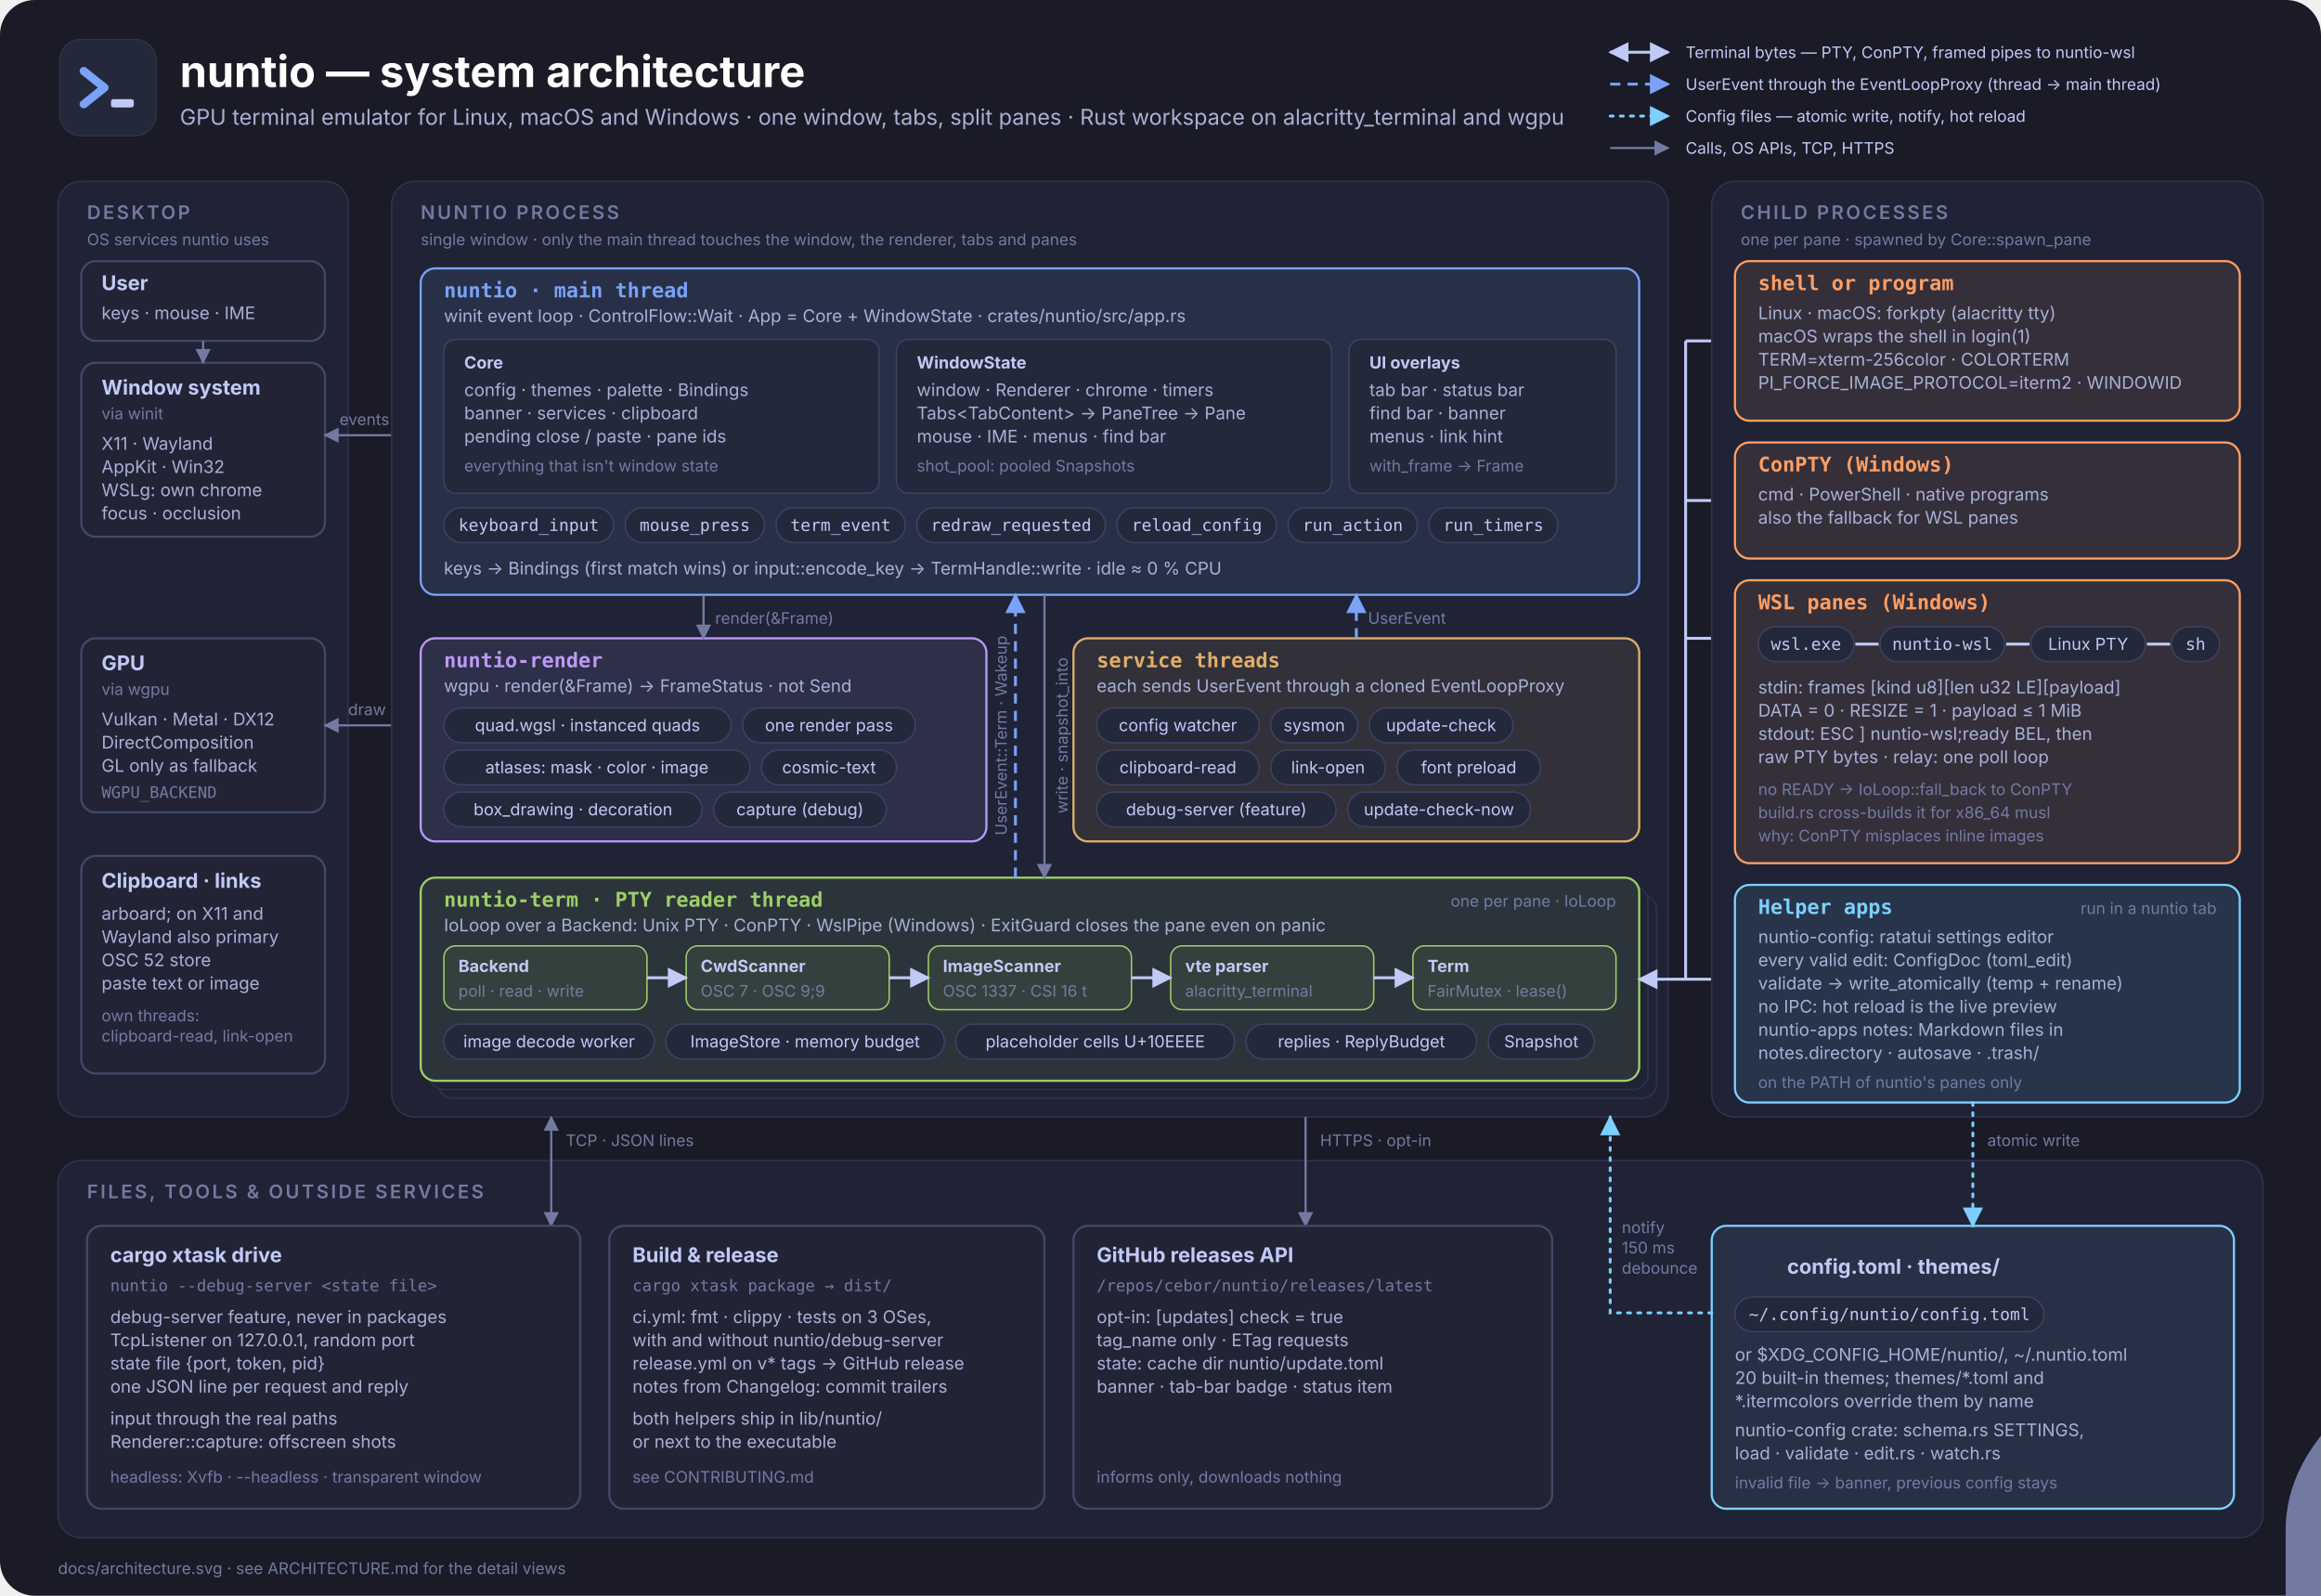
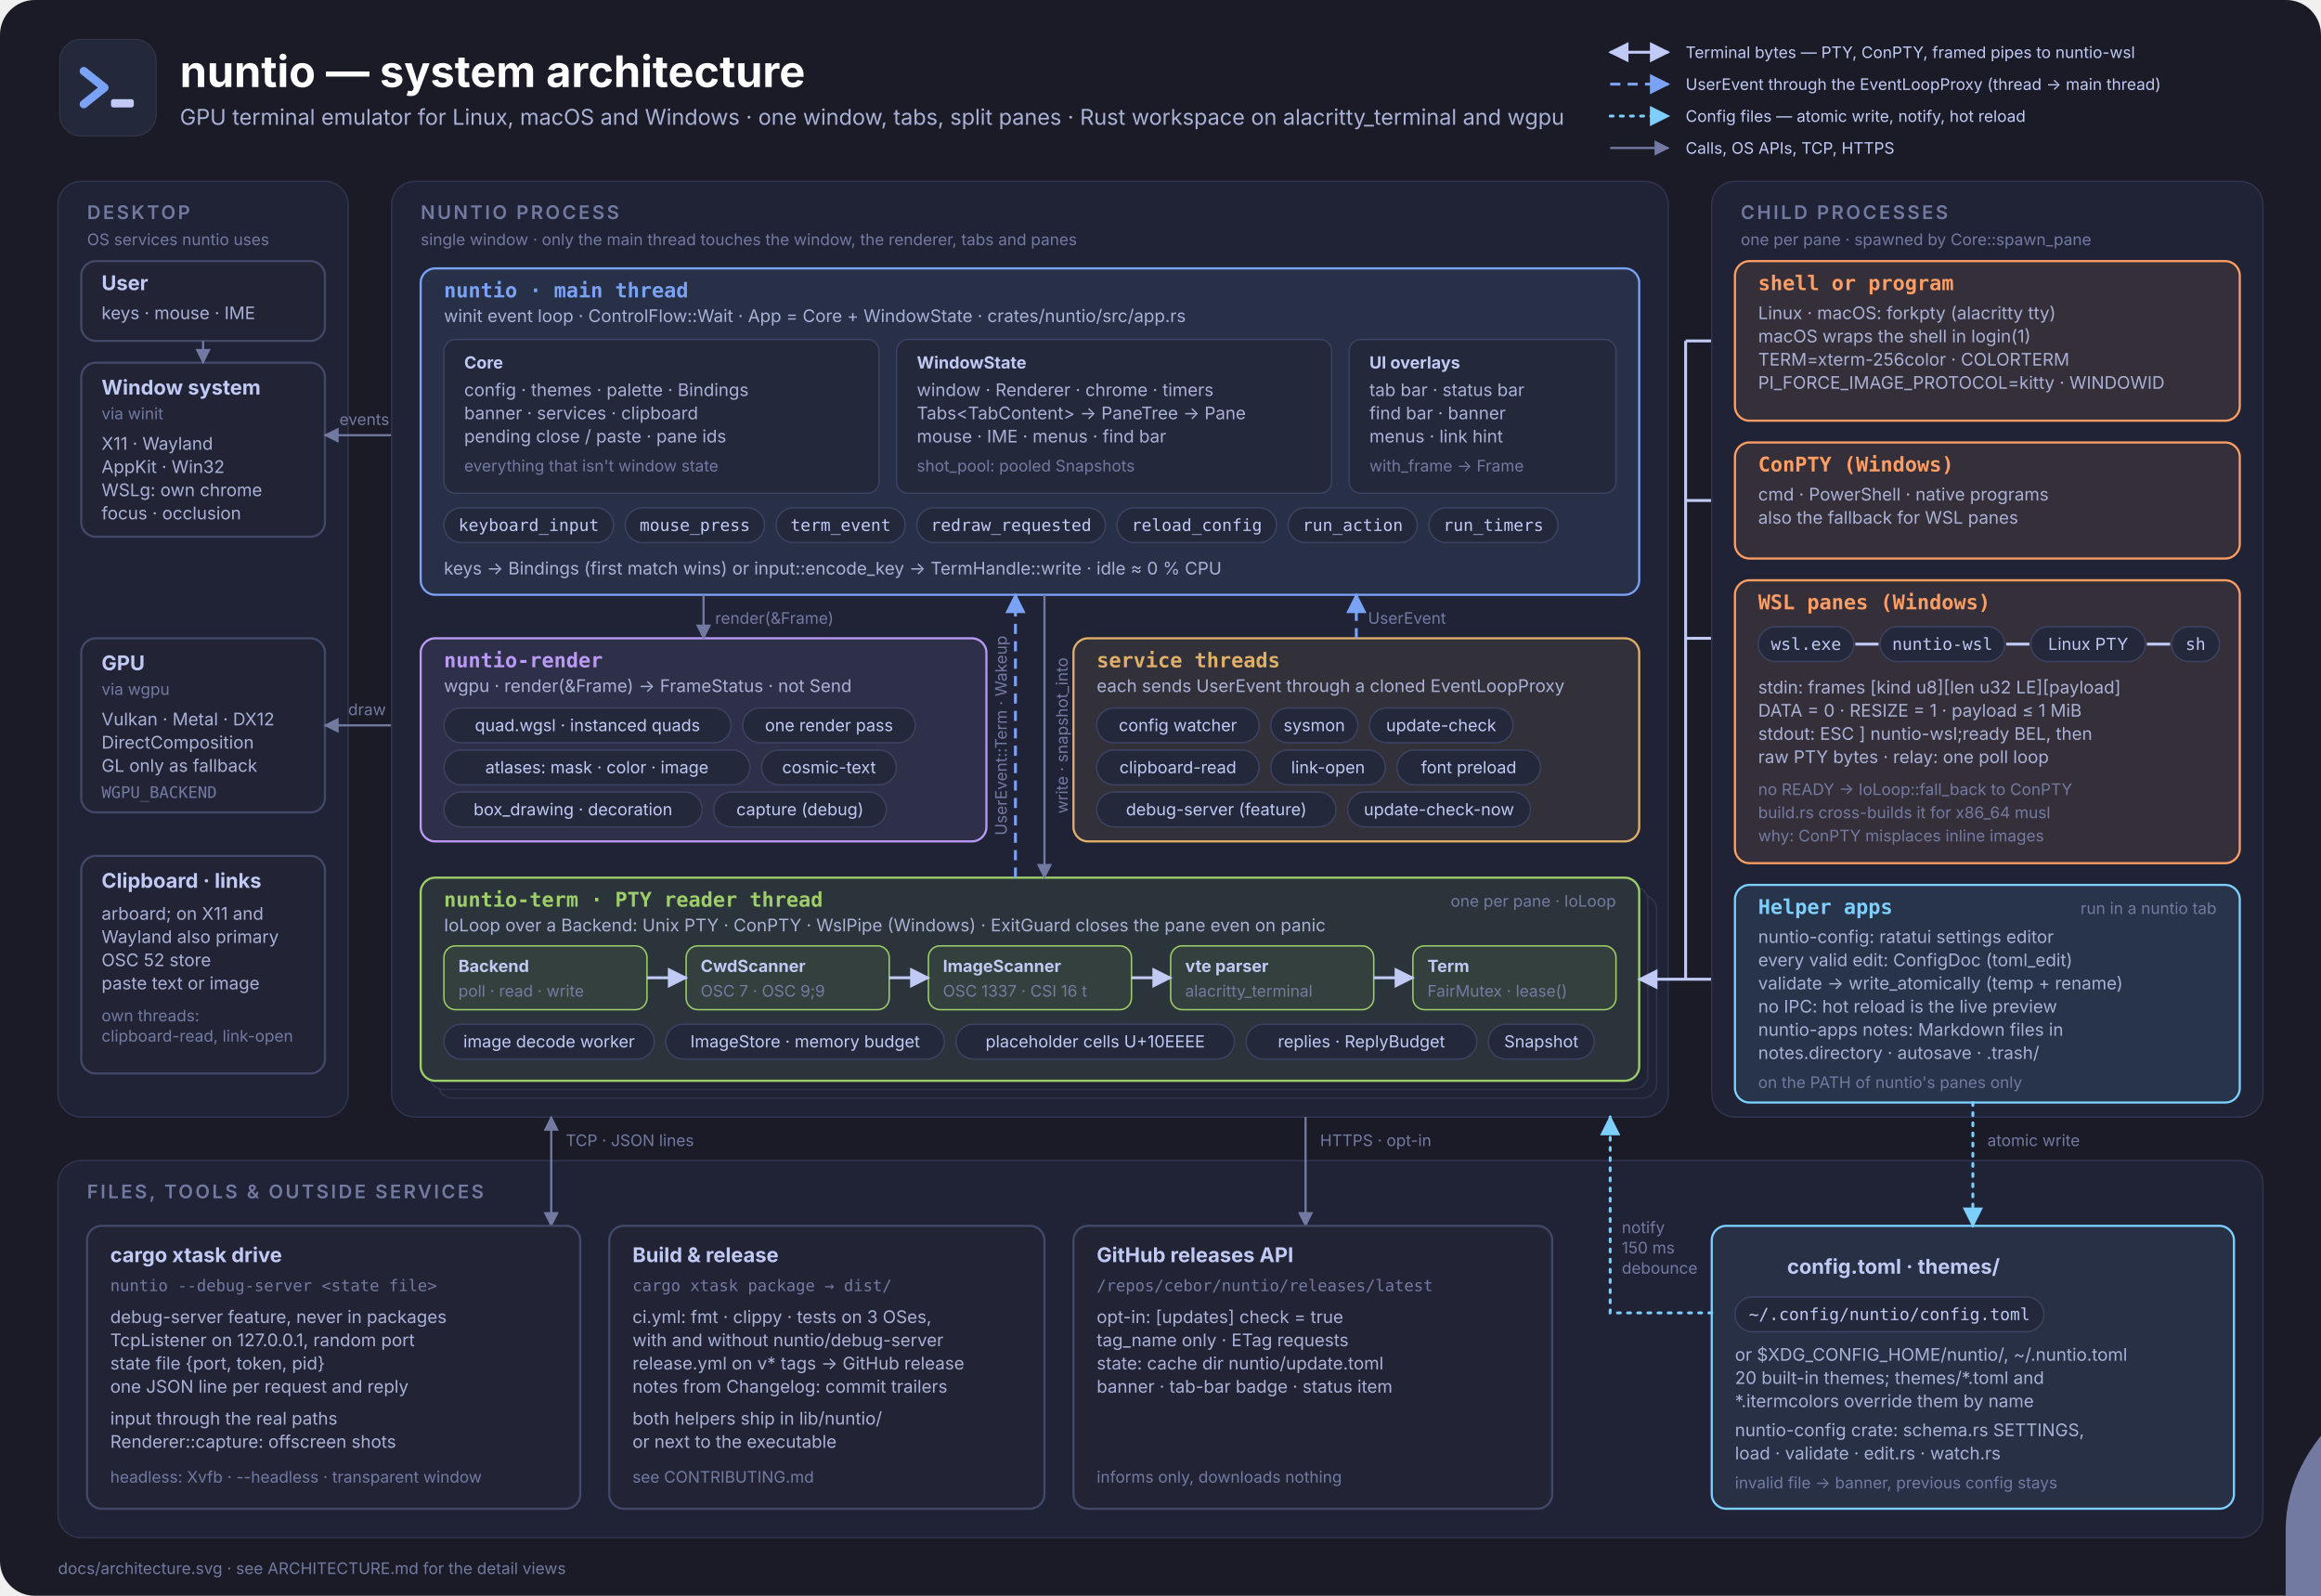
<svg xmlns="http://www.w3.org/2000/svg" width="1600" height="1100" viewBox="0 0 1600 1100" role="img" aria-labelledby="title desc">
  <defs>
    <style>
      text { font-family: Inter, 'Segoe UI', 'Helvetica Neue', Arial, 'DejaVu Sans', sans-serif; }
      .title { font-size: 30px; font-weight: 700; fill: #FFFFFF; }
      .sub { font-size: 15px; fill: #A9B1D6; }
      .region { font-size: 13px; font-weight: 600; letter-spacing: 1.6px; fill: #737AA2; }
      .crate { font-family: 'JetBrains Mono', 'SFMono-Regular', Consolas, 'DejaVu Sans Mono', monospace; font-size: 14px; font-weight: 700; }
      .mono { font-family: 'JetBrains Mono', 'SFMono-Regular', Consolas, 'DejaVu Sans Mono', monospace; }
      .desc { font-size: 12px; fill: #A9B1D6; }
      .chip { font-size: 11.5px; fill: #C0CAF5; }
      .legend { font-size: 11px; fill: #C0CAF5; }
      .small { font-size: 11px; fill: #737AA2; }
      .bold { font-weight: 700; }
      .head { font-size: 14px; font-weight: 700; fill: #C0CAF5; }
      .mid { text-anchor: middle; }
      .end { text-anchor: end; }
      .main { fill: #7AA2F7; }
      .render { fill: #BB9AF7; }
      .term { fill: #9ECE6A; }
      .svc { fill: #E0AF68; }
      .cfg { fill: #7DCFFF; }
      .child { fill: #FF9E64; }
    </style>
    <marker id="m-bytes" viewBox="0 0 10 10" refX="9" refY="5" markerWidth="7" markerHeight="7" orient="auto-start-reverse">
      <path d="M0 0 L10 5 L0 10 z" fill="#C0CAF5" />
    </marker>
    <marker id="m-event" viewBox="0 0 10 10" refX="9" refY="5" markerWidth="7" markerHeight="7" orient="auto-start-reverse">
      <path d="M0 0 L10 5 L0 10 z" fill="#7AA2F7" />
    </marker>
    <marker id="m-cfg" viewBox="0 0 10 10" refX="9" refY="5" markerWidth="7" markerHeight="7" orient="auto-start-reverse">
      <path d="M0 0 L10 5 L0 10 z" fill="#7DCFFF" />
    </marker>
    <marker id="m-call" viewBox="0 0 10 10" refX="9" refY="5" markerWidth="7" markerHeight="7" orient="auto-start-reverse">
      <path d="M0 0 L10 5 L0 10 z" fill="#737AA2" />
    </marker>
    <symbol id="cyl" viewBox="0 0 24 28" width="24" height="28">
      <path d="M2 5 V23 A10 4 0 0 0 22 23 V5" fill="#292E42" stroke="#737AA2" stroke-width="1.4" />
      <ellipse cx="12" cy="5" rx="10" ry="4" fill="#2F3549" stroke="#737AA2" stroke-width="1.4" />
      <path d="M2 14 A10 4 0 0 0 22 14" fill="none" stroke="#737AA2" stroke-width="1" />
    </symbol>
  </defs>
  <rect width="1600" height="1100" rx="24" fill="#1A1B26" />
  <g transform="translate(36 22) scale(0.075)">
    <rect x="64" y="64" width="896" height="896" rx="200" fill="#24283B" />
    <rect x="68" y="68" width="888" height="888" rx="196" fill="none" stroke="#FFFFFF" stroke-opacity="0.08" stroke-width="8" />
    <path d="M 290 360 L 480 512 L 290 664" fill="none" stroke="#7AA2F7" stroke-width="76" stroke-linecap="round" stroke-linejoin="round" />
    <rect x="540" y="618" width="210" height="76" rx="22" fill="#C0CAF5" />
  </g>
  <text x="124" y="60" class="title">nuntio — system architecture</text>
  <text x="124" y="86" class="sub">GPU terminal emulator for Linux, macOS and Windows · one window, tabs, split panes · Rust workspace on alacritty_terminal and wgpu</text>
  <line x1="1110" y1="36" x2="1150" y2="36" stroke="#C0CAF5" stroke-width="2" marker-start="url(#m-bytes)" marker-end="url(#m-bytes)" />
  <text x="1162" y="40" class="legend">Terminal bytes — PTY, ConPTY, framed pipes to nuntio-wsl</text>
  <line x1="1110" y1="58" x2="1150" y2="58" stroke="#7AA2F7" stroke-width="2" stroke-dasharray="7 5" marker-end="url(#m-event)" />
  <text x="1162" y="62" class="legend">UserEvent through the EventLoopProxy (thread → main thread)</text>
  <line x1="1110" y1="80" x2="1150" y2="80" stroke="#7DCFFF" stroke-width="2" stroke-dasharray="2 5" stroke-linecap="round" marker-end="url(#m-cfg)" />
  <text x="1162" y="84" class="legend">Config files — atomic write, notify, hot reload</text>
  <line x1="1110" y1="102" x2="1150" y2="102" stroke="#737AA2" stroke-width="1.5" marker-end="url(#m-call)" />
  <text x="1162" y="106" class="legend">Calls, OS APIs, TCP, HTTPS</text>
  <rect x="40" y="125" width="200" height="645" rx="16" fill="#1F2335" stroke="#2F334D" />
  <text x="60" y="151" class="region">DESKTOP</text>
  <text x="60" y="169" class="small">OS services nuntio uses</text>
  <rect x="56" y="180" width="168" height="55" rx="10" fill="#222436" stroke="#414868" stroke-width="1.5" />
  <text x="70" y="200" class="head">User</text>
  <text x="70" y="220" class="desc">keys · mouse · IME</text>
  <rect x="56" y="250" width="168" height="120" rx="10" fill="#222436" stroke="#414868" stroke-width="1.5" />
  <text x="70" y="272" class="head">Window system</text>
  <text x="70" y="289" class="small">via winit</text>
  <text x="70" y="310" class="desc">X11 · Wayland</text>
  <text x="70" y="326" class="desc">AppKit · Win32</text>
  <text x="70" y="342" class="desc">WSLg: own chrome</text>
  <text x="70" y="358" class="desc">focus · occlusion</text>
  <rect x="56" y="440" width="168" height="120" rx="10" fill="#222436" stroke="#414868" stroke-width="1.5" />
  <text x="70" y="462" class="head">GPU</text>
  <text x="70" y="479" class="small">via wgpu</text>
  <text x="70" y="500" class="desc">Vulkan · Metal · DX12</text>
  <text x="70" y="516" class="desc">DirectComposition</text>
  <text x="70" y="532" class="desc">GL only as fallback</text>
  <text x="70" y="550" class="small mono">WGPU_BACKEND</text>
  <rect x="56" y="590" width="168" height="150" rx="10" fill="#222436" stroke="#414868" stroke-width="1.5" />
  <text x="70" y="612" class="head">Clipboard · links</text>
  <text x="70" y="634" class="desc">arboard; on X11 and</text>
  <text x="70" y="650" class="desc">Wayland also primary</text>
  <text x="70" y="666" class="desc">OSC 52 store</text>
  <text x="70" y="682" class="desc">paste text or image</text>
  <text x="70" y="704" class="small">own threads:</text>
  <text x="70" y="718" class="small">clipboard-read, link-open</text>
  <line x1="140" y1="235" x2="140" y2="250" stroke="#737AA2" stroke-width="1.5" marker-end="url(#m-call)" />
  <line x1="224" y1="300" x2="290" y2="300" stroke="#737AA2" stroke-width="1.5" marker-start="url(#m-call)" marker-end="url(#m-call)" />
  <text x="234" y="293" class="small">events</text>
  <line x1="290" y1="500" x2="224" y2="500" stroke="#737AA2" stroke-width="1.5" marker-end="url(#m-call)" />
  <text x="240" y="493" class="small">draw</text>
  <rect x="270" y="125" width="880" height="645" rx="16" fill="#1F2335" stroke="#2F334D" />
  <text x="290" y="151" class="region">NUNTIO PROCESS</text>
  <text x="290" y="169" class="small">single window · only the main thread touches the window, the renderer, tabs and panes</text>
  <rect x="290" y="185" width="840" height="225" rx="10" fill="#7AA2F7" fill-opacity="0.10" stroke="#7AA2F7" stroke-width="1.5" />
  <text x="306" y="205" class="crate main">nuntio · main thread</text>
  <text x="306" y="222" class="desc">winit event loop · ControlFlow::Wait · App = Core + WindowState · crates/nuntio/src/app.rs</text>
  <rect x="306" y="234" width="300" height="106" rx="8" fill="#24283B" stroke="#3B4261" />
  <text x="320" y="254" class="chip bold">Core</text>
  <text x="320" y="273" class="desc">config · themes · palette · Bindings</text>
  <text x="320" y="289" class="desc">banner · services · clipboard</text>
  <text x="320" y="305" class="desc">pending close / paste · pane ids</text>
  <text x="320" y="325" class="small">everything that isn't window state</text>
  <rect x="618" y="234" width="300" height="106" rx="8" fill="#24283B" stroke="#3B4261" />
  <text x="632" y="254" class="chip bold">WindowState</text>
  <text x="632" y="273" class="desc">window · Renderer · chrome · timers</text>
  <text x="632" y="289" class="desc">Tabs&lt;TabContent&gt; → PaneTree → Pane</text>
  <text x="632" y="305" class="desc">mouse · IME · menus · find bar</text>
  <text x="632" y="325" class="small">shot_pool: pooled Snapshots</text>
  <rect x="930" y="234" width="184" height="106" rx="8" fill="#24283B" stroke="#3B4261" />
  <text x="944" y="254" class="chip bold">UI overlays</text>
  <text x="944" y="273" class="desc">tab bar · status bar</text>
  <text x="944" y="289" class="desc">find bar · banner</text>
  <text x="944" y="305" class="desc">menus · link hint</text>
  <text x="944" y="325" class="small">with_frame → Frame</text>
  <g>
    <rect x="306" y="350" width="117" height="24" rx="12" fill="#24283B" stroke="#3B4261" />
    <text x="364.5" y="366" class="chip mono mid">keyboard_input</text>
    <rect x="431" y="350" width="96" height="24" rx="12" fill="#24283B" stroke="#3B4261" />
    <text x="479" y="366" class="chip mono mid">mouse_press</text>
    <rect x="535" y="350" width="89" height="24" rx="12" fill="#24283B" stroke="#3B4261" />
    <text x="579.5" y="366" class="chip mono mid">term_event</text>
    <rect x="632" y="350" width="130" height="24" rx="12" fill="#24283B" stroke="#3B4261" />
    <text x="697" y="366" class="chip mono mid">redraw_requested</text>
    <rect x="770" y="350" width="110" height="24" rx="12" fill="#24283B" stroke="#3B4261" />
    <text x="825" y="366" class="chip mono mid">reload_config</text>
    <rect x="888" y="350" width="89" height="24" rx="12" fill="#24283B" stroke="#3B4261" />
    <text x="932.5" y="366" class="chip mono mid">run_action</text>
    <rect x="985" y="350" width="89" height="24" rx="12" fill="#24283B" stroke="#3B4261" />
    <text x="1029.5" y="366" class="chip mono mid">run_timers</text>
  </g>
  <text x="306" y="396" class="desc">keys → Bindings (first match wins) or input::encode_key → TermHandle::write · idle ≈ 0 % CPU</text>
  <rect x="290" y="440" width="390" height="140" rx="10" fill="#BB9AF7" fill-opacity="0.10" stroke="#BB9AF7" stroke-width="1.5" />
  <text x="306" y="460" class="crate render">nuntio-render</text>
  <text x="306" y="477" class="desc">wgpu · render(&amp;Frame) → FrameStatus · not Send</text>
  <g>
    <rect x="306" y="488" width="198" height="24" rx="12" fill="#24283B" stroke="#3B4261" />
    <text x="405" y="504" class="chip mid">quad.wgsl · instanced quads</text>
    <rect x="512" y="488" width="119" height="24" rx="12" fill="#24283B" stroke="#3B4261" />
    <text x="571.5" y="504" class="chip mid">one render pass</text>
    <rect x="306" y="517" width="211" height="24" rx="12" fill="#24283B" stroke="#3B4261" />
    <text x="411.5" y="533" class="chip mid">atlases: mask · color · image</text>
    <rect x="525" y="517" width="93" height="24" rx="12" fill="#24283B" stroke="#3B4261" />
    <text x="571.5" y="533" class="chip mid">cosmic-text</text>
    <rect x="306" y="546" width="178" height="24" rx="12" fill="#24283B" stroke="#3B4261" />
    <text x="395" y="562" class="chip mid">box_drawing · decoration</text>
    <rect x="492" y="546" width="119" height="24" rx="12" fill="#24283B" stroke="#3B4261" />
    <text x="551.5" y="562" class="chip mid">capture (debug)</text>
  </g>
  <rect x="740" y="440" width="390" height="140" rx="10" fill="#E0AF68" fill-opacity="0.10" stroke="#E0AF68" stroke-width="1.5" />
  <text x="756" y="460" class="crate svc">service threads</text>
  <text x="756" y="477" class="desc">each sends UserEvent through a cloned EventLoopProxy</text>
  <g>
    <rect x="756" y="488" width="112" height="24" rx="12" fill="#24283B" stroke="#3B4261" />
    <text x="812" y="504" class="chip mid">config watcher</text>
    <rect x="876" y="488" width="60" height="24" rx="12" fill="#24283B" stroke="#3B4261" />
    <text x="906" y="504" class="chip mid">sysmon</text>
    <rect x="944" y="488" width="99" height="24" rx="12" fill="#24283B" stroke="#3B4261" />
    <text x="993.5" y="504" class="chip mid">update-check</text>
    <rect x="756" y="517" width="112" height="24" rx="12" fill="#24283B" stroke="#3B4261" />
    <text x="812" y="533" class="chip mid">clipboard-read</text>
    <rect x="876" y="517" width="79" height="24" rx="12" fill="#24283B" stroke="#3B4261" />
    <text x="915.5" y="533" class="chip mid">link-open</text>
    <rect x="963" y="517" width="99" height="24" rx="12" fill="#24283B" stroke="#3B4261" />
    <text x="1012.5" y="533" class="chip mid">font preload</text>
    <rect x="756" y="546" width="165" height="24" rx="12" fill="#24283B" stroke="#3B4261" />
    <text x="838.5" y="562" class="chip mid">debug-server (feature)</text>
    <rect x="929" y="546" width="126" height="24" rx="12" fill="#24283B" stroke="#3B4261" />
    <text x="992" y="562" class="chip mid">update-check-now</text>
  </g>
  <rect x="302" y="617" width="840" height="140" rx="10" fill="#1F2335" stroke="#2F334D" />
  <rect x="296" y="611" width="840" height="140" rx="10" fill="#1F2335" stroke="#2F334D" />
  <rect x="290" y="605" width="840" height="140" rx="10" fill="#1F2335" />
  <rect x="290" y="605" width="840" height="140" rx="10" fill="#9ECE6A" fill-opacity="0.10" stroke="#9ECE6A" stroke-width="1.5" />
  <text x="306" y="625" class="crate term">nuntio-term · PTY reader thread</text>
  <text x="1114" y="625" class="small end">one per pane · IoLoop</text>
  <text x="306" y="642" class="desc">IoLoop over a Backend: Unix PTY · ConPTY · WslPipe (Windows) · ExitGuard closes the pane even on panic</text>
  <g>
    <rect x="306" y="652" width="140" height="44" rx="8" fill="#9ECE6A" fill-opacity="0.08" stroke="#9ECE6A" />
    <text x="316" y="670" class="chip bold">Backend</text>
    <text x="316" y="687" class="small">poll · read · write</text>
    <rect x="473" y="652" width="140" height="44" rx="8" fill="#9ECE6A" fill-opacity="0.08" stroke="#9ECE6A" />
    <text x="483" y="670" class="chip bold">CwdScanner</text>
    <text x="483" y="687" class="small">OSC 7 · OSC 9;9</text>
    <rect x="640" y="652" width="140" height="44" rx="8" fill="#9ECE6A" fill-opacity="0.08" stroke="#9ECE6A" />
    <text x="650" y="670" class="chip bold">ImageScanner</text>
    <text x="650" y="687" class="small">OSC 1337 · CSI 16 t</text>
    <rect x="807" y="652" width="140" height="44" rx="8" fill="#9ECE6A" fill-opacity="0.08" stroke="#9ECE6A" />
    <text x="817" y="670" class="chip bold">vte parser</text>
    <text x="817" y="687" class="small">alacritty_terminal</text>
    <rect x="974" y="652" width="140" height="44" rx="8" fill="#9ECE6A" fill-opacity="0.08" stroke="#9ECE6A" />
    <text x="984" y="670" class="chip bold">Term</text>
    <text x="984" y="687" class="small">FairMutex · lease()</text>
  </g>
  <line x1="446" y1="674" x2="473" y2="674" stroke="#C0CAF5" stroke-width="2" marker-end="url(#m-bytes)" />
  <line x1="613" y1="674" x2="640" y2="674" stroke="#C0CAF5" stroke-width="2" marker-end="url(#m-bytes)" />
  <line x1="780" y1="674" x2="807" y2="674" stroke="#C0CAF5" stroke-width="2" marker-end="url(#m-bytes)" />
  <line x1="947" y1="674" x2="974" y2="674" stroke="#C0CAF5" stroke-width="2" marker-end="url(#m-bytes)" />
  <g>
    <rect x="306" y="706" width="145" height="24" rx="12" fill="#24283B" stroke="#3B4261" />
    <text x="378.5" y="722" class="chip mid">image decode worker</text>
    <rect x="459" y="706" width="192" height="24" rx="12" fill="#24283B" stroke="#3B4261" />
    <text x="555" y="722" class="chip mid">ImageStore · memory budget</text>
    <rect x="659" y="706" width="192" height="24" rx="12" fill="#24283B" stroke="#3B4261" />
    <text x="755" y="722" class="chip mid">placeholder cells U+10EEEE</text>
    <rect x="859" y="706" width="159" height="24" rx="12" fill="#24283B" stroke="#3B4261" />
    <text x="938.5" y="722" class="chip mid">replies · ReplyBudget</text>
    <rect x="1026" y="706" width="73" height="24" rx="12" fill="#24283B" stroke="#3B4261" />
    <text x="1062.5" y="722" class="chip mid">Snapshot</text>
  </g>
  <line x1="485" y1="410" x2="485" y2="440" stroke="#737AA2" stroke-width="1.5" marker-end="url(#m-call)" />
  <text x="493" y="430" class="small">render(&amp;Frame)</text>
  <line x1="935" y1="440" x2="935" y2="410" stroke="#7AA2F7" stroke-width="2" stroke-dasharray="7 5" marker-end="url(#m-event)" />
  <text x="943" y="430" class="small">UserEvent</text>
  <line x1="700" y1="605" x2="700" y2="410" stroke="#7AA2F7" stroke-width="2" stroke-dasharray="7 5" marker-end="url(#m-event)" />
  <text transform="translate(694 507) rotate(-90)" class="small mid">UserEvent::Term · Wakeup</text>
  <line x1="720" y1="410" x2="720" y2="605" stroke="#737AA2" stroke-width="1.5" marker-end="url(#m-call)" />
  <text transform="translate(736 507) rotate(-90)" class="small mid">write · snapshot_into</text>
  <path d="M1162 235 V675" fill="none" stroke="#C0CAF5" stroke-width="2" />
  <line x1="1130" y1="675" x2="1196" y2="675" stroke="#C0CAF5" stroke-width="2" marker-start="url(#m-bytes)" marker-end="url(#m-bytes)" />
  <line x1="1162" y1="235" x2="1196" y2="235" stroke="#C0CAF5" stroke-width="2" marker-end="url(#m-bytes)" />
  <line x1="1162" y1="345" x2="1196" y2="345" stroke="#C0CAF5" stroke-width="2" marker-end="url(#m-bytes)" />
  <line x1="1162" y1="440" x2="1196" y2="440" stroke="#C0CAF5" stroke-width="2" marker-end="url(#m-bytes)" />
  <rect x="1180" y="125" width="380" height="645" rx="16" fill="#1F2335" stroke="#2F334D" />
  <text x="1200" y="151" class="region">CHILD PROCESSES</text>
  <text x="1200" y="169" class="small">one per pane · spawned by Core::spawn_pane</text>
  <rect x="1196" y="180" width="348" height="110" rx="10" fill="#FF9E64" fill-opacity="0.10" stroke="#FF9E64" stroke-width="1.5" />
  <text x="1212" y="200" class="crate child">shell or program</text>
  <text x="1212" y="220" class="desc">Linux · macOS: forkpty (alacritty tty)</text>
  <text x="1212" y="236" class="desc">macOS wraps the shell in login(1)</text>
  <text x="1212" y="252" class="desc">TERM=xterm-256color · COLORTERM</text>
-   <text x="1212" y="268" class="desc">PI_FORCE_IMAGE_PROTOCOL=iterm2 · WINDOWID</text>
+   <text x="1212" y="268" class="desc">PI_FORCE_IMAGE_PROTOCOL=kitty · WINDOWID</text>
  <rect x="1196" y="305" width="348" height="80" rx="10" fill="#FF9E64" fill-opacity="0.10" stroke="#FF9E64" stroke-width="1.5" />
  <text x="1212" y="325" class="crate child">ConPTY (Windows)</text>
  <text x="1212" y="345" class="desc">cmd · PowerShell · native programs</text>
  <text x="1212" y="361" class="desc">also the fallback for WSL panes</text>
  <rect x="1196" y="400" width="348" height="195" rx="10" fill="#FF9E64" fill-opacity="0.10" stroke="#FF9E64" stroke-width="1.5" />
  <text x="1212" y="420" class="crate child">WSL panes (Windows)</text>
  <g>
    <rect x="1212" y="432" width="66" height="24" rx="12" fill="#24283B" stroke="#3B4261" />
    <text x="1245" y="448" class="chip mono mid">wsl.exe</text>
    <rect x="1296" y="432" width="86" height="24" rx="12" fill="#24283B" stroke="#3B4261" />
    <text x="1339" y="448" class="chip mono mid">nuntio-wsl</text>
    <rect x="1400" y="432" width="79" height="24" rx="12" fill="#24283B" stroke="#3B4261" />
    <text x="1439.5" y="448" class="chip mid">Linux PTY</text>
    <rect x="1497" y="432" width="33" height="24" rx="12" fill="#24283B" stroke="#3B4261" />
    <text x="1513.5" y="448" class="chip mono mid">sh</text>
  </g>
  <line x1="1279" y1="444" x2="1295" y2="444" stroke="#C0CAF5" stroke-width="2" />
  <line x1="1383" y1="444" x2="1399" y2="444" stroke="#C0CAF5" stroke-width="2" />
  <line x1="1480" y1="444" x2="1496" y2="444" stroke="#C0CAF5" stroke-width="2" />
  <text x="1212" y="478" class="desc">stdin: frames [kind u8][len u32 LE][payload]</text>
  <text x="1212" y="494" class="desc">DATA = 0 · RESIZE = 1 · payload ≤ 1 MiB</text>
  <text x="1212" y="510" class="desc">stdout: ESC ] nuntio-wsl;ready BEL, then</text>
  <text x="1212" y="526" class="desc">raw PTY bytes · relay: one poll loop</text>
  <text x="1212" y="548" class="small">no READY → IoLoop::fall_back to ConPTY</text>
  <text x="1212" y="564" class="small">build.rs cross-builds it for x86_64 musl</text>
  <text x="1212" y="580" class="small">why: ConPTY misplaces inline images</text>
  <rect x="1196" y="610" width="348" height="150" rx="10" fill="#7DCFFF" fill-opacity="0.10" stroke="#7DCFFF" stroke-width="1.5" />
  <text x="1212" y="630" class="crate cfg">Helper apps</text>
  <text x="1528" y="630" class="small end">run in a nuntio tab</text>
  <text x="1212" y="650" class="desc">nuntio-config: ratatui settings editor</text>
  <text x="1212" y="666" class="desc">every valid edit: ConfigDoc (toml_edit)</text>
  <text x="1212" y="682" class="desc">validate → write_atomically (temp + rename)</text>
  <text x="1212" y="698" class="desc">no IPC: hot reload is the live preview</text>
  <text x="1212" y="714" class="desc">nuntio-apps notes: Markdown files in</text>
  <text x="1212" y="730" class="desc">notes.directory · autosave · .trash/</text>
  <text x="1212" y="750" class="small">on the PATH of nuntio's panes only</text>
  <rect x="40" y="800" width="1520" height="260" rx="16" fill="#1F2335" stroke="#2F334D" />
  <line x1="380" y1="770" x2="380" y2="845" stroke="#737AA2" stroke-width="1.5" marker-start="url(#m-call)" marker-end="url(#m-call)" />
  <text x="390" y="790" class="small">TCP · JSON lines</text>
  <line x1="900" y1="770" x2="900" y2="845" stroke="#737AA2" stroke-width="1.5" marker-end="url(#m-call)" />
  <text x="910" y="790" class="small">HTTPS · opt-in</text>
  <path d="M1180 905 H1110 V770" fill="none" stroke="#7DCFFF" stroke-width="2" stroke-dasharray="2 5" stroke-linecap="round" marker-end="url(#m-cfg)" />
  <text x="1118" y="850" class="small">notify</text>
  <text x="1118" y="864" class="small">150 ms</text>
  <text x="1118" y="878" class="small">debounce</text>
  <line x1="1360" y1="760" x2="1360" y2="845" stroke="#7DCFFF" stroke-width="2" stroke-dasharray="2 5" stroke-linecap="round" marker-end="url(#m-cfg)" />
  <text x="1370" y="790" class="small">atomic write</text>
  <rect x="54" y="812" width="316" height="20" fill="#1F2335" />
  <text x="60" y="826" class="region">FILES, TOOLS &amp; OUTSIDE SERVICES</text>
  <rect x="60" y="845" width="340" height="195" rx="10" fill="#222436" stroke="#414868" stroke-width="1.5" />
  <text x="76" y="870" class="head">cargo xtask drive</text>
  <text x="76" y="890" class="small mono">nuntio --debug-server &lt;state file&gt;</text>
  <text x="76" y="912" class="desc">debug-server feature, never in packages</text>
  <text x="76" y="928" class="desc">TcpListener on 127.0.0.1, random port</text>
  <text x="76" y="944" class="desc">state file {port, token, pid}</text>
  <text x="76" y="960" class="desc">one JSON line per request and reply</text>
  <text x="76" y="982" class="desc">input through the real paths</text>
  <text x="76" y="998" class="desc">Renderer::capture: offscreen shots</text>
  <text x="76" y="1022" class="small">headless: Xvfb · --headless · transparent window</text>
  <rect x="420" y="845" width="300" height="195" rx="10" fill="#222436" stroke="#414868" stroke-width="1.5" />
  <text x="436" y="870" class="head">Build &amp; release</text>
  <text x="436" y="890" class="small mono">cargo xtask package → dist/</text>
  <text x="436" y="912" class="desc">ci.yml: fmt · clippy · tests on 3 OSes,</text>
  <text x="436" y="928" class="desc">with and without nuntio/debug-server</text>
  <text x="436" y="944" class="desc">release.yml on v* tags → GitHub release</text>
  <text x="436" y="960" class="desc">notes from Changelog: commit trailers</text>
  <text x="436" y="982" class="desc">both helpers ship in lib/nuntio/</text>
  <text x="436" y="998" class="desc">or next to the executable</text>
  <text x="436" y="1022" class="small">see CONTRIBUTING.md</text>
  <rect x="740" y="845" width="330" height="195" rx="10" fill="#222436" stroke="#414868" stroke-width="1.5" />
  <text x="756" y="870" class="head">GitHub releases API</text>
  <text x="756" y="890" class="small mono">/repos/cebor/nuntio/releases/latest</text>
  <text x="756" y="912" class="desc">opt-in: [updates] check = true</text>
  <text x="756" y="928" class="desc">tag_name only · ETag requests</text>
  <text x="756" y="944" class="desc">state: cache dir nuntio/update.toml</text>
  <text x="756" y="960" class="desc">banner · tab-bar badge · status item</text>
  <text x="756" y="1022" class="small">informs only, downloads nothing</text>
  <rect x="1180" y="845" width="360" height="195" rx="10" fill="#7DCFFF" fill-opacity="0.08" stroke="#7DCFFF" stroke-width="1.5" />
  <use href="#cyl" x="1196" y="858" />
  <text x="1232" y="878" class="head">config.toml · themes/</text>
  <rect x="1196" y="894" width="213" height="24" rx="12" fill="#24283B" stroke="#3B4261" />
  <text x="1302.5" y="910" class="chip mono mid">~/.config/nuntio/config.toml</text>
  <text x="1196" y="938" class="desc">or $XDG_CONFIG_HOME/nuntio/, ~/.nuntio.toml</text>
  <text x="1196" y="954" class="desc">20 built-in themes; themes/*.toml and</text>
  <text x="1196" y="970" class="desc">*.itermcolors override them by name</text>
  <text x="1196" y="990" class="desc">nuntio-config crate: schema.rs SETTINGS,</text>
  <text x="1196" y="1006" class="desc">load · validate · edit.rs · watch.rs</text>
  <text x="1196" y="1026" class="small">invalid file → banner, previous config stays</text>
  <text x="40" y="1085" class="small">docs/architecture.svg · see ARCHITECTURE.md for the detail views</text>
</svg>
